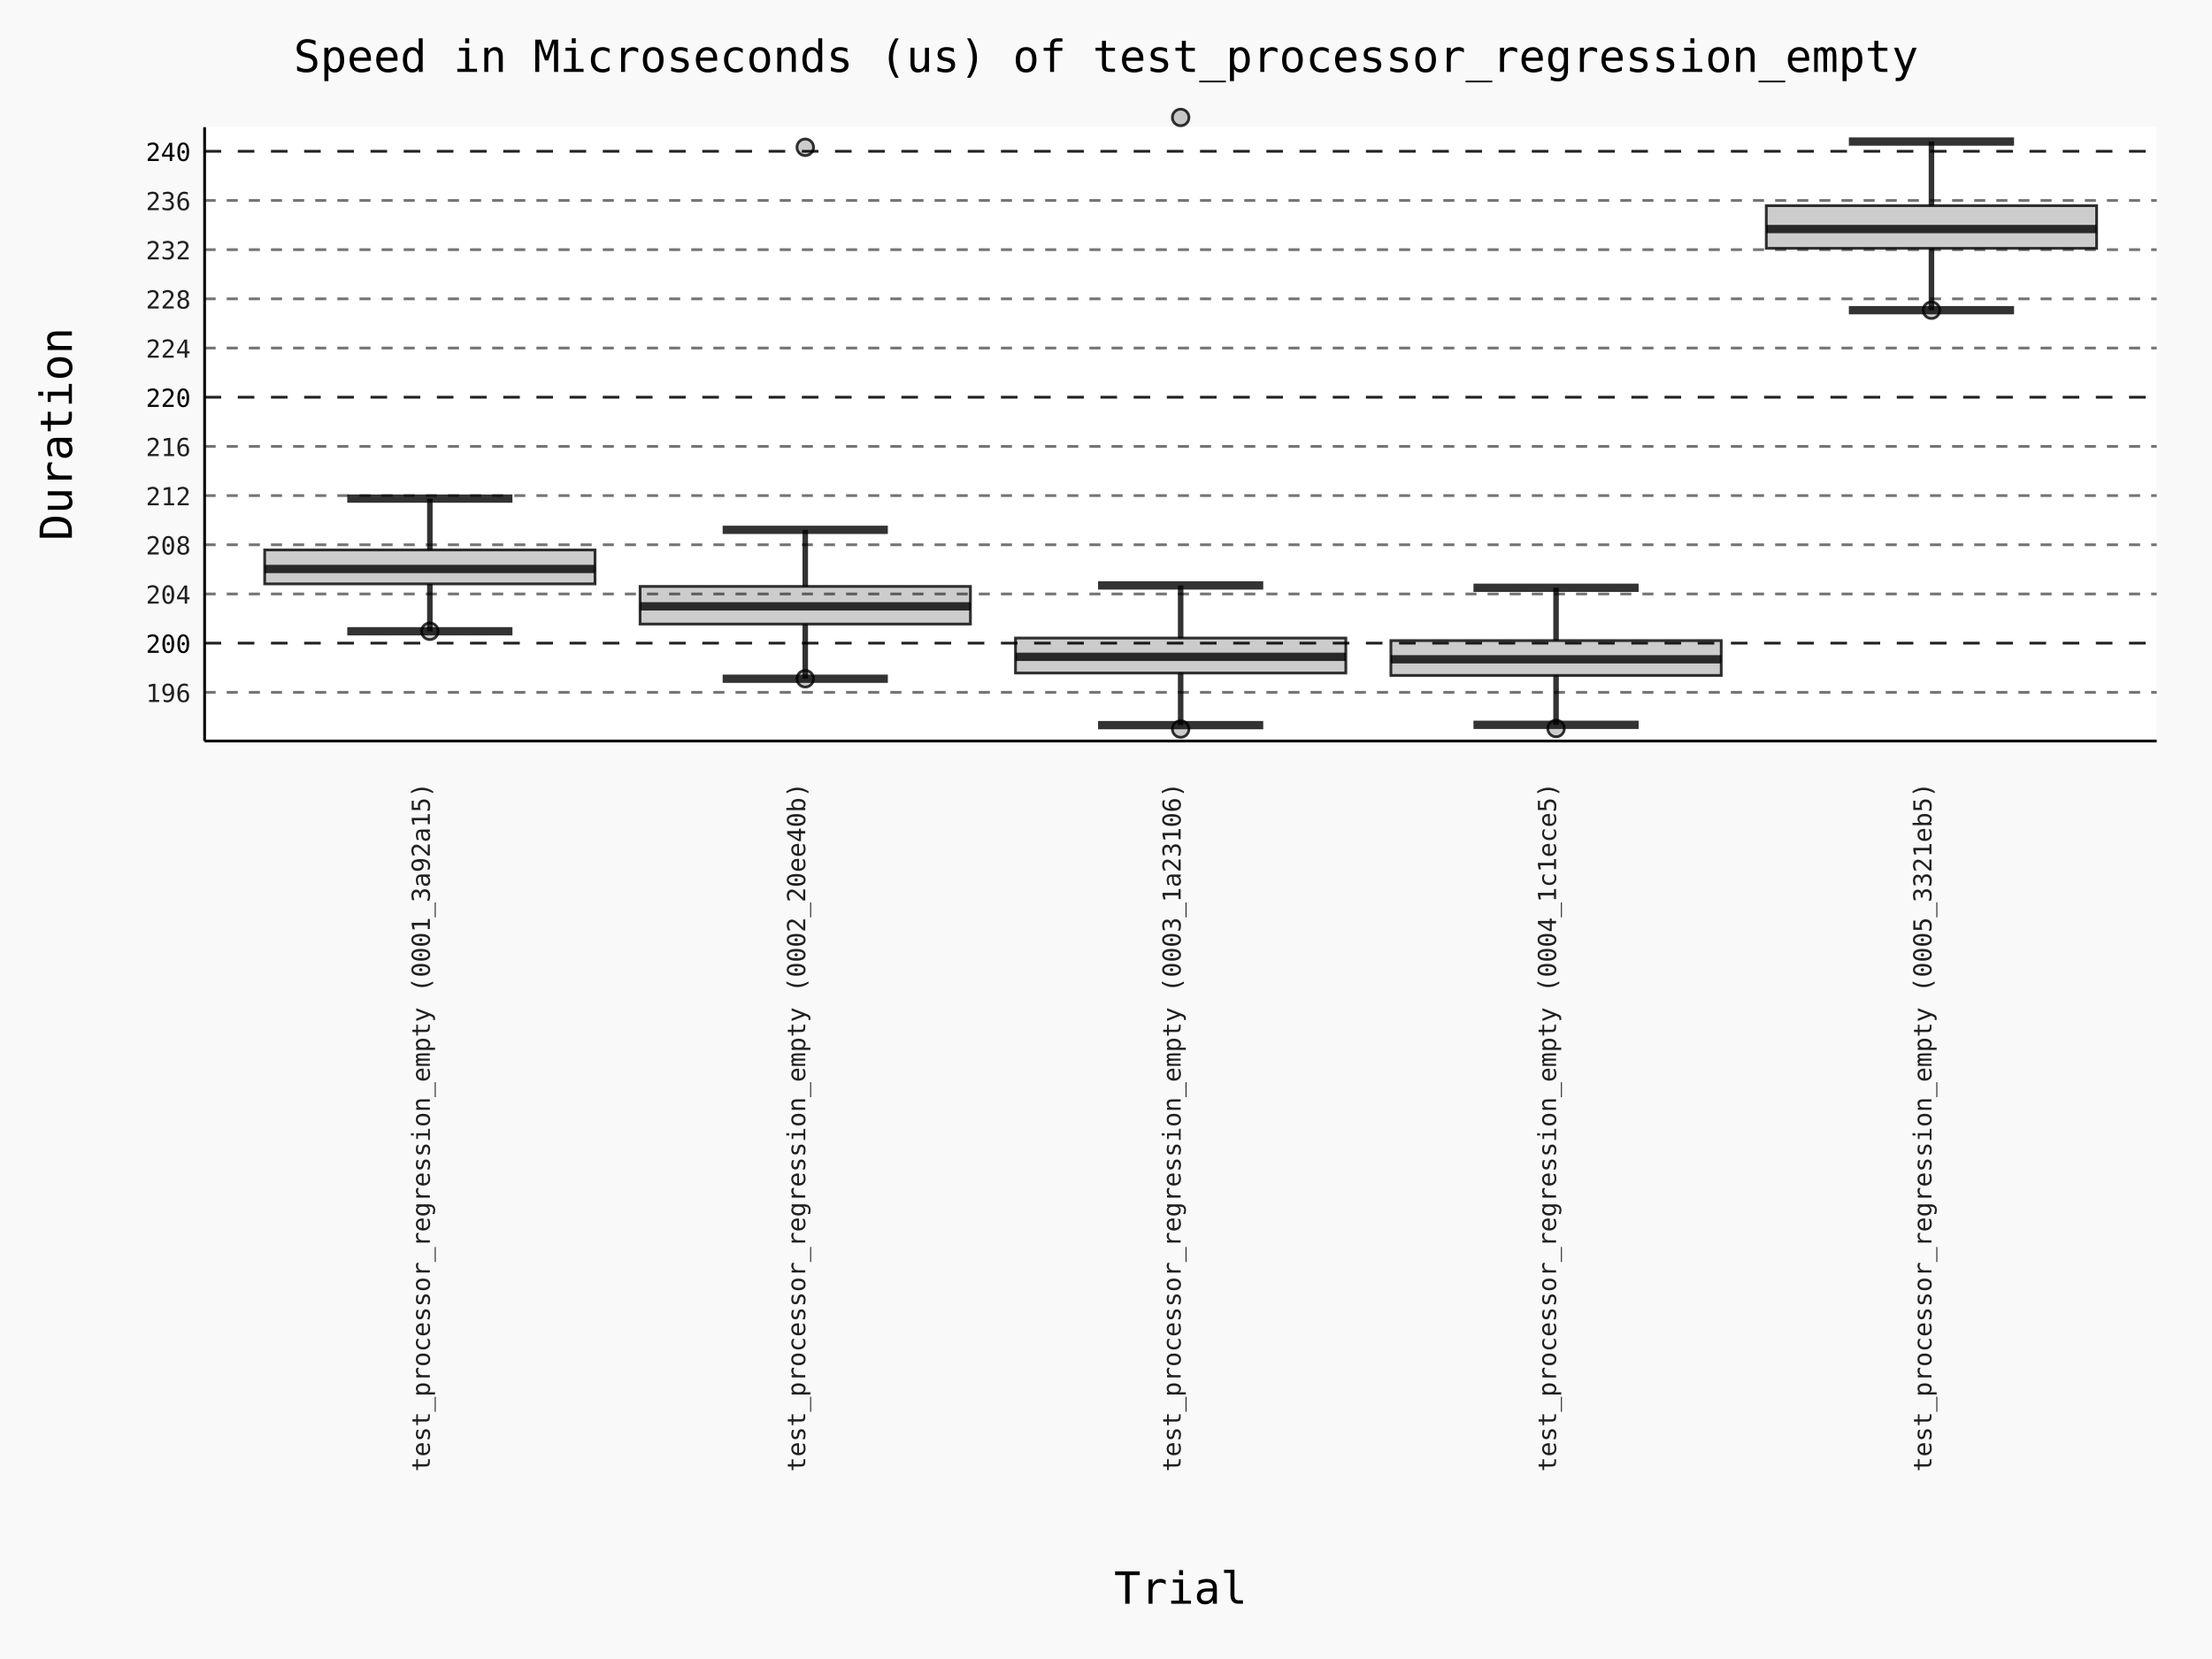
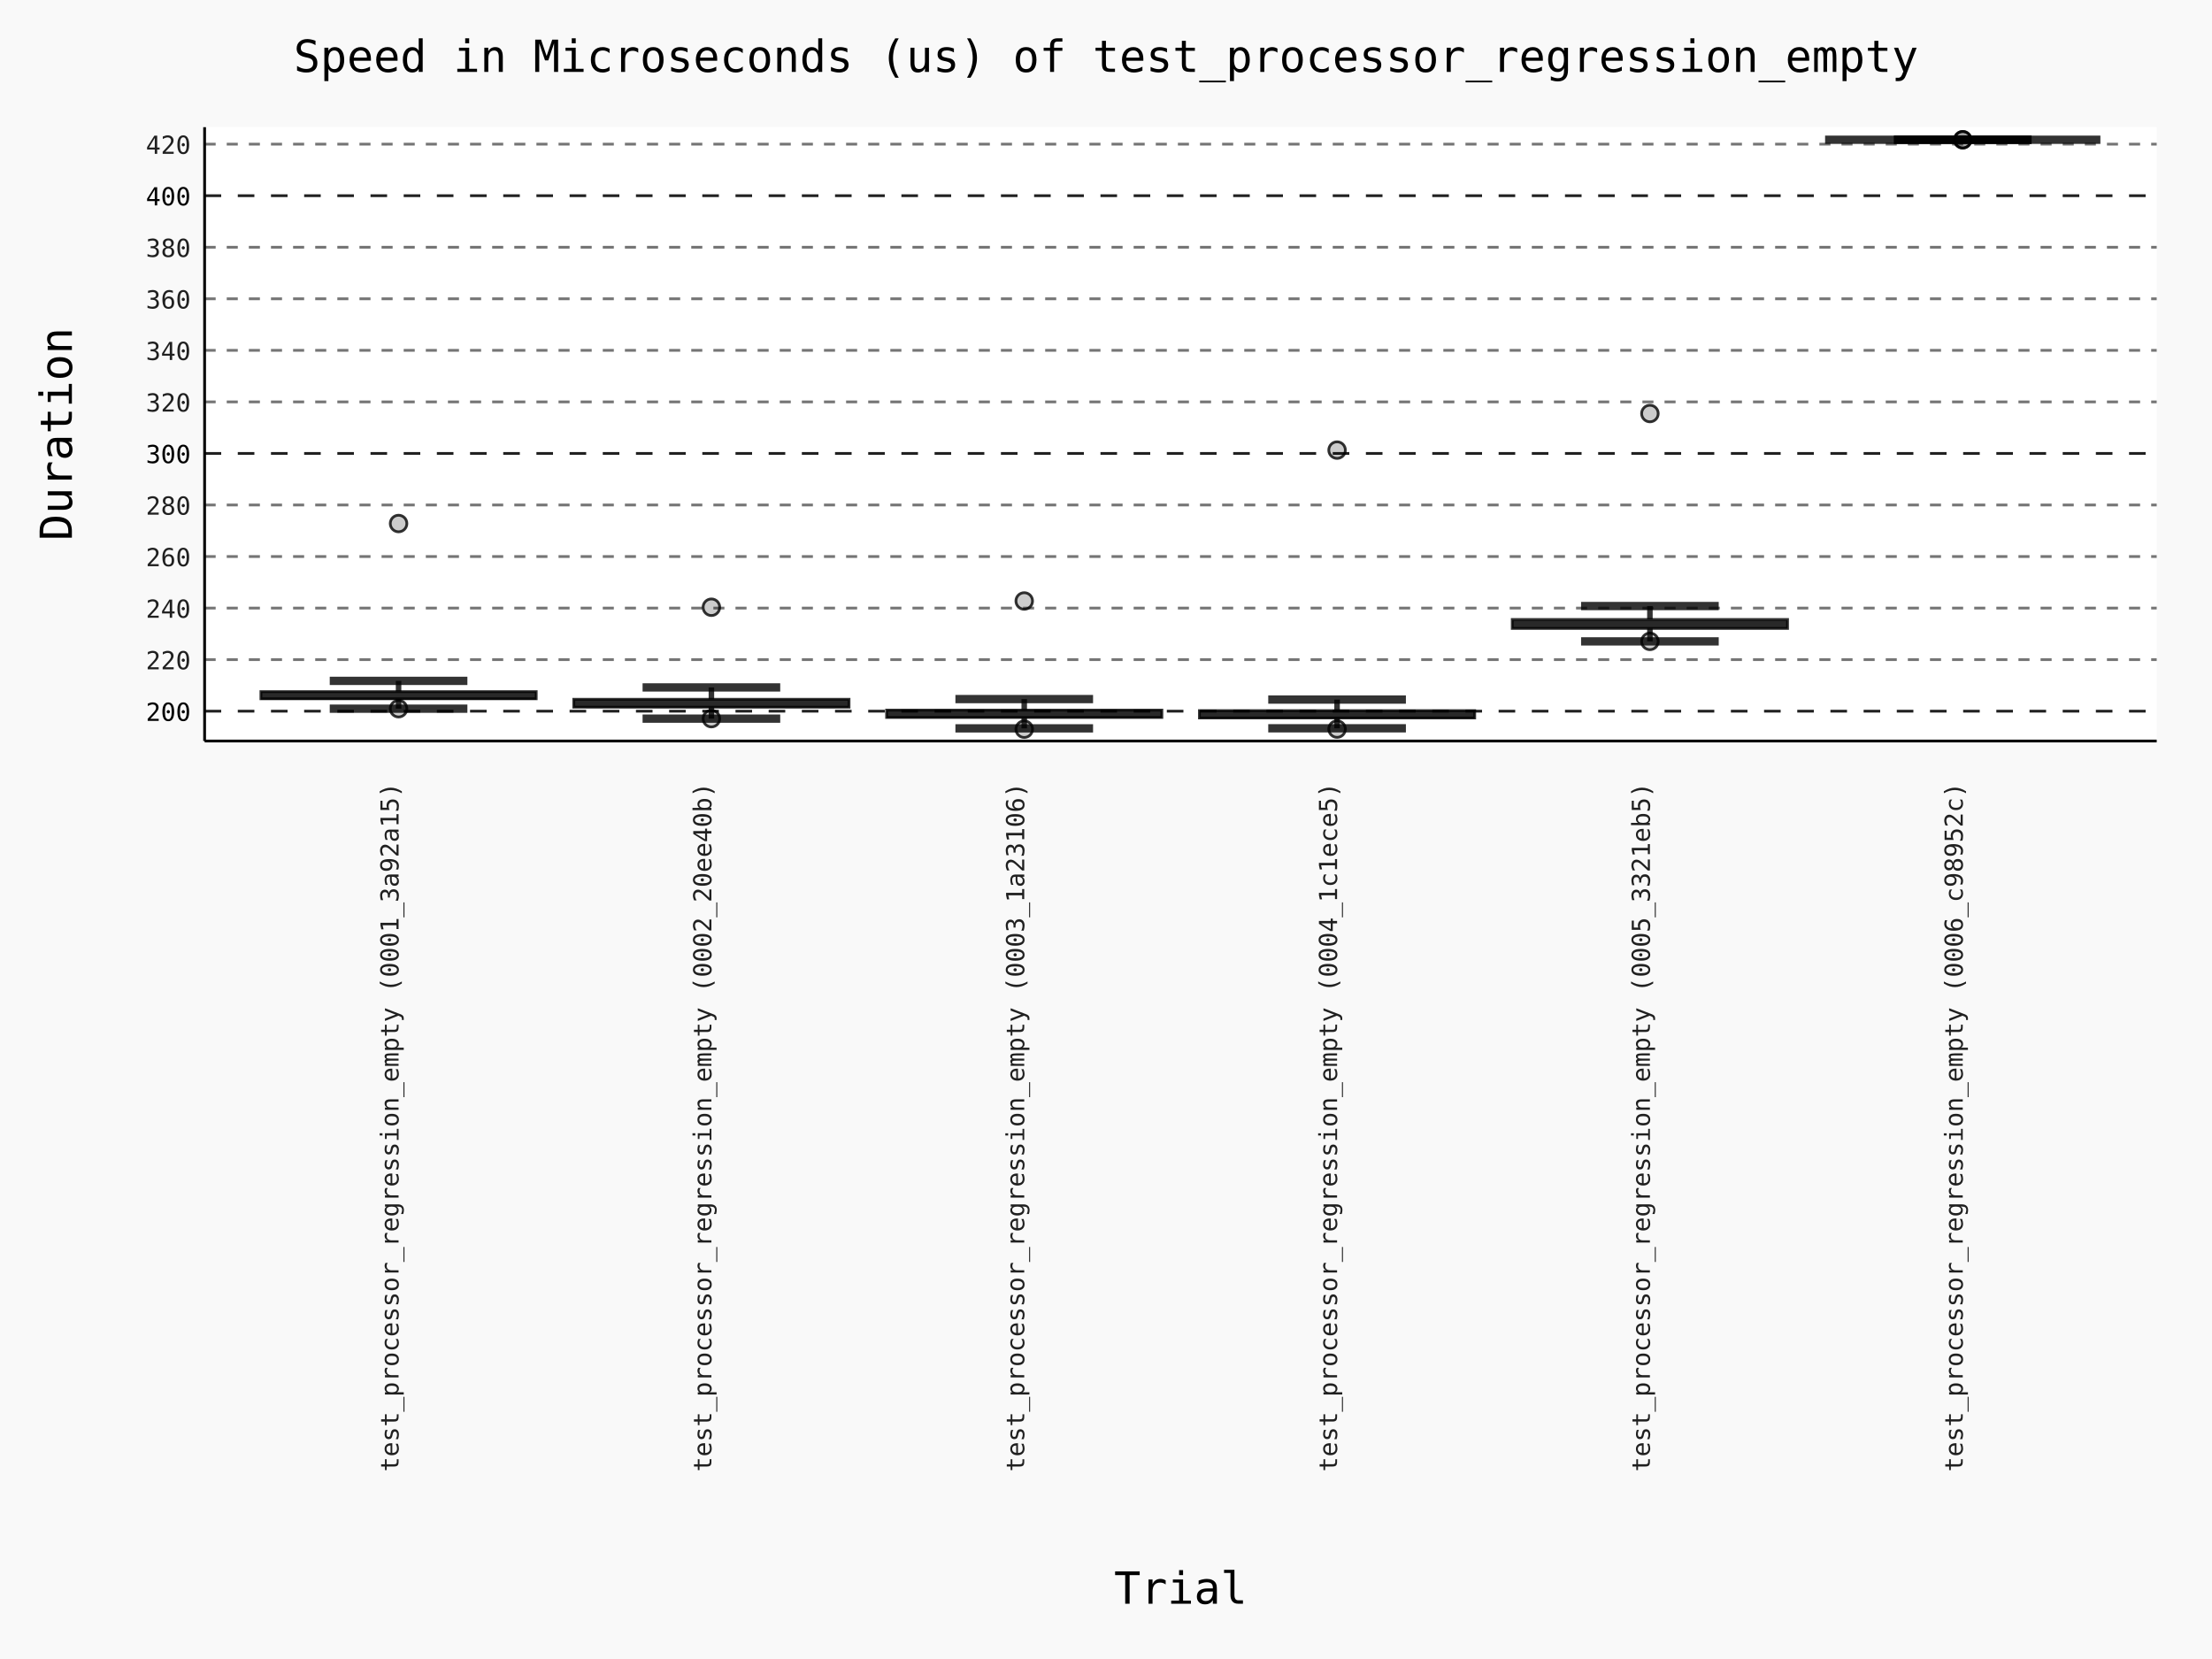
- <svg xmlns="http://www.w3.org/2000/svg" id="chart-abd0d08d-ccb2-444c-96ca-0f2ba608f8be" class="pygal-chart" viewBox="0 0 800 600">
+ <svg xmlns="http://www.w3.org/2000/svg" id="chart-6af14b43-c53c-4eba-9ec5-cba5ec190c52" class="pygal-chart" viewBox="0 0 800 600">
  <defs>
-     <style type="text/css">#chart-abd0d08d-ccb2-444c-96ca-0f2ba608f8be{-webkit-user-select:none;-webkit-font-smoothing:antialiased;font-family:Consolas,"Deja Vu Sans Mono","Bitstream Vera Sans Mono","Courier New",monospace}#chart-abd0d08d-ccb2-444c-96ca-0f2ba608f8be .title{font-family:Consolas,"Deja Vu Sans Mono","Bitstream Vera Sans Mono","Courier New",monospace;font-size:16px}#chart-abd0d08d-ccb2-444c-96ca-0f2ba608f8be .legends .legend text{font-family:Consolas,"Deja Vu Sans Mono","Bitstream Vera Sans Mono","Courier New",monospace;font-size:14px}#chart-abd0d08d-ccb2-444c-96ca-0f2ba608f8be .axis text{font-family:Consolas,"Deja Vu Sans Mono","Bitstream Vera Sans Mono","Courier New",monospace;font-size:10px}#chart-abd0d08d-ccb2-444c-96ca-0f2ba608f8be .axis text.major{font-family:Consolas,"Deja Vu Sans Mono","Bitstream Vera Sans Mono","Courier New",monospace;font-size:10px}#chart-abd0d08d-ccb2-444c-96ca-0f2ba608f8be .text-overlay text.value{font-family:Consolas,"Deja Vu Sans Mono","Bitstream Vera Sans Mono","Courier New",monospace;font-size:16px}#chart-abd0d08d-ccb2-444c-96ca-0f2ba608f8be .text-overlay text.label{font-family:Consolas,"Deja Vu Sans Mono","Bitstream Vera Sans Mono","Courier New",monospace;font-size:10px}#chart-abd0d08d-ccb2-444c-96ca-0f2ba608f8be .tooltip{font-family:Consolas,"Deja Vu Sans Mono","Bitstream Vera Sans Mono","Courier New",monospace;font-size:14px}#chart-abd0d08d-ccb2-444c-96ca-0f2ba608f8be text.no_data{font-family:Consolas,"Deja Vu Sans Mono","Bitstream Vera Sans Mono","Courier New",monospace;font-size:64px}
- #chart-abd0d08d-ccb2-444c-96ca-0f2ba608f8be{background-color:rgba(249,249,249,1)}#chart-abd0d08d-ccb2-444c-96ca-0f2ba608f8be path,#chart-abd0d08d-ccb2-444c-96ca-0f2ba608f8be line,#chart-abd0d08d-ccb2-444c-96ca-0f2ba608f8be rect,#chart-abd0d08d-ccb2-444c-96ca-0f2ba608f8be circle{-webkit-transition:150ms;-moz-transition:150ms;transition:150ms}#chart-abd0d08d-ccb2-444c-96ca-0f2ba608f8be .graph &gt; .background{fill:rgba(249,249,249,1)}#chart-abd0d08d-ccb2-444c-96ca-0f2ba608f8be .plot &gt; .background{fill:rgba(255,255,255,1)}#chart-abd0d08d-ccb2-444c-96ca-0f2ba608f8be .graph{fill:rgba(0,0,0,.87)}#chart-abd0d08d-ccb2-444c-96ca-0f2ba608f8be text.no_data{fill:rgba(0,0,0,1)}#chart-abd0d08d-ccb2-444c-96ca-0f2ba608f8be .title{fill:rgba(0,0,0,1)}#chart-abd0d08d-ccb2-444c-96ca-0f2ba608f8be .legends .legend text{fill:rgba(0,0,0,.87)}#chart-abd0d08d-ccb2-444c-96ca-0f2ba608f8be .legends .legend:hover text{fill:rgba(0,0,0,1)}#chart-abd0d08d-ccb2-444c-96ca-0f2ba608f8be .axis .line{stroke:rgba(0,0,0,1)}#chart-abd0d08d-ccb2-444c-96ca-0f2ba608f8be .axis .guide.line{stroke:rgba(0,0,0,.54)}#chart-abd0d08d-ccb2-444c-96ca-0f2ba608f8be .axis .major.line{stroke:rgba(0,0,0,.87)}#chart-abd0d08d-ccb2-444c-96ca-0f2ba608f8be .axis text.major{fill:rgba(0,0,0,1)}#chart-abd0d08d-ccb2-444c-96ca-0f2ba608f8be .axis.y .guides:hover .guide.line,#chart-abd0d08d-ccb2-444c-96ca-0f2ba608f8be .line-graph .axis.x .guides:hover .guide.line,#chart-abd0d08d-ccb2-444c-96ca-0f2ba608f8be .stackedline-graph .axis.x .guides:hover .guide.line,#chart-abd0d08d-ccb2-444c-96ca-0f2ba608f8be .xy-graph .axis.x .guides:hover .guide.line{stroke:rgba(0,0,0,1)}#chart-abd0d08d-ccb2-444c-96ca-0f2ba608f8be .axis .guides:hover text{fill:rgba(0,0,0,1)}#chart-abd0d08d-ccb2-444c-96ca-0f2ba608f8be .reactive{fill-opacity:.7;stroke-opacity:.8}#chart-abd0d08d-ccb2-444c-96ca-0f2ba608f8be .ci{stroke:rgba(0,0,0,.87)}#chart-abd0d08d-ccb2-444c-96ca-0f2ba608f8be .reactive.active,#chart-abd0d08d-ccb2-444c-96ca-0f2ba608f8be .active .reactive{fill-opacity:.8;stroke-opacity:.9;stroke-width:4}#chart-abd0d08d-ccb2-444c-96ca-0f2ba608f8be .ci .reactive.active{stroke-width:1.5}#chart-abd0d08d-ccb2-444c-96ca-0f2ba608f8be .series text{fill:rgba(0,0,0,1)}#chart-abd0d08d-ccb2-444c-96ca-0f2ba608f8be .tooltip rect{fill:rgba(255,255,255,1);stroke:rgba(0,0,0,1);-webkit-transition:opacity 150ms;-moz-transition:opacity 150ms;transition:opacity 150ms}#chart-abd0d08d-ccb2-444c-96ca-0f2ba608f8be .tooltip .label{fill:rgba(0,0,0,.87)}#chart-abd0d08d-ccb2-444c-96ca-0f2ba608f8be .tooltip .label{fill:rgba(0,0,0,.87)}#chart-abd0d08d-ccb2-444c-96ca-0f2ba608f8be .tooltip .legend{font-size:.8em;fill:rgba(0,0,0,.54)}#chart-abd0d08d-ccb2-444c-96ca-0f2ba608f8be .tooltip .x_label{font-size:.6em;fill:rgba(0,0,0,1)}#chart-abd0d08d-ccb2-444c-96ca-0f2ba608f8be .tooltip .xlink{font-size:.5em;text-decoration:underline}#chart-abd0d08d-ccb2-444c-96ca-0f2ba608f8be .tooltip .value{font-size:1.5em}#chart-abd0d08d-ccb2-444c-96ca-0f2ba608f8be .bound{font-size:.5em}#chart-abd0d08d-ccb2-444c-96ca-0f2ba608f8be .max-value{font-size:.75em;fill:rgba(0,0,0,.54)}#chart-abd0d08d-ccb2-444c-96ca-0f2ba608f8be .map-element{fill:rgba(255,255,255,1);stroke:rgba(0,0,0,.54) !important}#chart-abd0d08d-ccb2-444c-96ca-0f2ba608f8be .map-element .reactive{fill-opacity:inherit;stroke-opacity:inherit}#chart-abd0d08d-ccb2-444c-96ca-0f2ba608f8be .color-0,#chart-abd0d08d-ccb2-444c-96ca-0f2ba608f8be .color-0 a:visited{stroke:#000000;fill:#000000}#chart-abd0d08d-ccb2-444c-96ca-0f2ba608f8be .color-1,#chart-abd0d08d-ccb2-444c-96ca-0f2ba608f8be .color-1 a:visited{stroke:#000000;fill:#000000}#chart-abd0d08d-ccb2-444c-96ca-0f2ba608f8be .color-2,#chart-abd0d08d-ccb2-444c-96ca-0f2ba608f8be .color-2 a:visited{stroke:#000000;fill:#000000}#chart-abd0d08d-ccb2-444c-96ca-0f2ba608f8be .color-3,#chart-abd0d08d-ccb2-444c-96ca-0f2ba608f8be .color-3 a:visited{stroke:#000000;fill:#000000}#chart-abd0d08d-ccb2-444c-96ca-0f2ba608f8be .color-4,#chart-abd0d08d-ccb2-444c-96ca-0f2ba608f8be .color-4 a:visited{stroke:#000000;fill:#000000}#chart-abd0d08d-ccb2-444c-96ca-0f2ba608f8be .text-overlay .color-0 text{fill:white}#chart-abd0d08d-ccb2-444c-96ca-0f2ba608f8be .text-overlay .color-1 text{fill:white}#chart-abd0d08d-ccb2-444c-96ca-0f2ba608f8be .text-overlay .color-2 text{fill:white}#chart-abd0d08d-ccb2-444c-96ca-0f2ba608f8be .text-overlay .color-3 text{fill:white}#chart-abd0d08d-ccb2-444c-96ca-0f2ba608f8be .text-overlay .color-4 text{fill:white}
- #chart-abd0d08d-ccb2-444c-96ca-0f2ba608f8be text.no_data{text-anchor:middle}#chart-abd0d08d-ccb2-444c-96ca-0f2ba608f8be .guide.line{fill:none}#chart-abd0d08d-ccb2-444c-96ca-0f2ba608f8be .centered{text-anchor:middle}#chart-abd0d08d-ccb2-444c-96ca-0f2ba608f8be .title{text-anchor:middle}#chart-abd0d08d-ccb2-444c-96ca-0f2ba608f8be .legends .legend text{fill-opacity:1}#chart-abd0d08d-ccb2-444c-96ca-0f2ba608f8be .axis.x text{text-anchor:middle}#chart-abd0d08d-ccb2-444c-96ca-0f2ba608f8be .axis.x:not(.web) text[transform]{text-anchor:start}#chart-abd0d08d-ccb2-444c-96ca-0f2ba608f8be .axis.x:not(.web) text[transform].backwards{text-anchor:end}#chart-abd0d08d-ccb2-444c-96ca-0f2ba608f8be .axis.y text{text-anchor:end}#chart-abd0d08d-ccb2-444c-96ca-0f2ba608f8be .axis.y text[transform].backwards{text-anchor:start}#chart-abd0d08d-ccb2-444c-96ca-0f2ba608f8be .axis.y2 text{text-anchor:start}#chart-abd0d08d-ccb2-444c-96ca-0f2ba608f8be .axis.y2 text[transform].backwards{text-anchor:end}#chart-abd0d08d-ccb2-444c-96ca-0f2ba608f8be .axis .guide.line{stroke-dasharray:4,4}#chart-abd0d08d-ccb2-444c-96ca-0f2ba608f8be .axis .major.guide.line{stroke-dasharray:6,6}#chart-abd0d08d-ccb2-444c-96ca-0f2ba608f8be .horizontal .axis.y .guide.line,#chart-abd0d08d-ccb2-444c-96ca-0f2ba608f8be .horizontal .axis.y2 .guide.line,#chart-abd0d08d-ccb2-444c-96ca-0f2ba608f8be .vertical .axis.x .guide.line{opacity:0}#chart-abd0d08d-ccb2-444c-96ca-0f2ba608f8be .horizontal .axis.always_show .guide.line,#chart-abd0d08d-ccb2-444c-96ca-0f2ba608f8be .vertical .axis.always_show .guide.line{opacity:1 !important}#chart-abd0d08d-ccb2-444c-96ca-0f2ba608f8be .axis.y .guides:hover .guide.line,#chart-abd0d08d-ccb2-444c-96ca-0f2ba608f8be .axis.y2 .guides:hover .guide.line,#chart-abd0d08d-ccb2-444c-96ca-0f2ba608f8be .axis.x .guides:hover .guide.line{opacity:1}#chart-abd0d08d-ccb2-444c-96ca-0f2ba608f8be .axis .guides:hover text{opacity:1}#chart-abd0d08d-ccb2-444c-96ca-0f2ba608f8be .nofill{fill:none}#chart-abd0d08d-ccb2-444c-96ca-0f2ba608f8be .subtle-fill{fill-opacity:.2}#chart-abd0d08d-ccb2-444c-96ca-0f2ba608f8be .dot{stroke-width:1px;fill-opacity:1}#chart-abd0d08d-ccb2-444c-96ca-0f2ba608f8be .dot.active{stroke-width:5px}#chart-abd0d08d-ccb2-444c-96ca-0f2ba608f8be .dot.negative{fill:transparent}#chart-abd0d08d-ccb2-444c-96ca-0f2ba608f8be text,#chart-abd0d08d-ccb2-444c-96ca-0f2ba608f8be tspan{stroke:none !important}#chart-abd0d08d-ccb2-444c-96ca-0f2ba608f8be .series text.active{opacity:1}#chart-abd0d08d-ccb2-444c-96ca-0f2ba608f8be .tooltip rect{fill-opacity:.95;stroke-width:.5}#chart-abd0d08d-ccb2-444c-96ca-0f2ba608f8be .tooltip text{fill-opacity:1}#chart-abd0d08d-ccb2-444c-96ca-0f2ba608f8be .showable{visibility:hidden}#chart-abd0d08d-ccb2-444c-96ca-0f2ba608f8be .showable.shown{visibility:visible}#chart-abd0d08d-ccb2-444c-96ca-0f2ba608f8be .gauge-background{fill:rgba(229,229,229,1);stroke:none}#chart-abd0d08d-ccb2-444c-96ca-0f2ba608f8be .bg-lines{stroke:rgba(249,249,249,1);stroke-width:2px}
+     <style type="text/css">#chart-6af14b43-c53c-4eba-9ec5-cba5ec190c52{-webkit-user-select:none;-webkit-font-smoothing:antialiased;font-family:Consolas,"Deja Vu Sans Mono","Bitstream Vera Sans Mono","Courier New",monospace}#chart-6af14b43-c53c-4eba-9ec5-cba5ec190c52 .title{font-family:Consolas,"Deja Vu Sans Mono","Bitstream Vera Sans Mono","Courier New",monospace;font-size:16px}#chart-6af14b43-c53c-4eba-9ec5-cba5ec190c52 .legends .legend text{font-family:Consolas,"Deja Vu Sans Mono","Bitstream Vera Sans Mono","Courier New",monospace;font-size:14px}#chart-6af14b43-c53c-4eba-9ec5-cba5ec190c52 .axis text{font-family:Consolas,"Deja Vu Sans Mono","Bitstream Vera Sans Mono","Courier New",monospace;font-size:10px}#chart-6af14b43-c53c-4eba-9ec5-cba5ec190c52 .axis text.major{font-family:Consolas,"Deja Vu Sans Mono","Bitstream Vera Sans Mono","Courier New",monospace;font-size:10px}#chart-6af14b43-c53c-4eba-9ec5-cba5ec190c52 .text-overlay text.value{font-family:Consolas,"Deja Vu Sans Mono","Bitstream Vera Sans Mono","Courier New",monospace;font-size:16px}#chart-6af14b43-c53c-4eba-9ec5-cba5ec190c52 .text-overlay text.label{font-family:Consolas,"Deja Vu Sans Mono","Bitstream Vera Sans Mono","Courier New",monospace;font-size:10px}#chart-6af14b43-c53c-4eba-9ec5-cba5ec190c52 .tooltip{font-family:Consolas,"Deja Vu Sans Mono","Bitstream Vera Sans Mono","Courier New",monospace;font-size:14px}#chart-6af14b43-c53c-4eba-9ec5-cba5ec190c52 text.no_data{font-family:Consolas,"Deja Vu Sans Mono","Bitstream Vera Sans Mono","Courier New",monospace;font-size:64px}
+ #chart-6af14b43-c53c-4eba-9ec5-cba5ec190c52{background-color:rgba(249,249,249,1)}#chart-6af14b43-c53c-4eba-9ec5-cba5ec190c52 path,#chart-6af14b43-c53c-4eba-9ec5-cba5ec190c52 line,#chart-6af14b43-c53c-4eba-9ec5-cba5ec190c52 rect,#chart-6af14b43-c53c-4eba-9ec5-cba5ec190c52 circle{-webkit-transition:150ms;-moz-transition:150ms;transition:150ms}#chart-6af14b43-c53c-4eba-9ec5-cba5ec190c52 .graph &gt; .background{fill:rgba(249,249,249,1)}#chart-6af14b43-c53c-4eba-9ec5-cba5ec190c52 .plot &gt; .background{fill:rgba(255,255,255,1)}#chart-6af14b43-c53c-4eba-9ec5-cba5ec190c52 .graph{fill:rgba(0,0,0,.87)}#chart-6af14b43-c53c-4eba-9ec5-cba5ec190c52 text.no_data{fill:rgba(0,0,0,1)}#chart-6af14b43-c53c-4eba-9ec5-cba5ec190c52 .title{fill:rgba(0,0,0,1)}#chart-6af14b43-c53c-4eba-9ec5-cba5ec190c52 .legends .legend text{fill:rgba(0,0,0,.87)}#chart-6af14b43-c53c-4eba-9ec5-cba5ec190c52 .legends .legend:hover text{fill:rgba(0,0,0,1)}#chart-6af14b43-c53c-4eba-9ec5-cba5ec190c52 .axis .line{stroke:rgba(0,0,0,1)}#chart-6af14b43-c53c-4eba-9ec5-cba5ec190c52 .axis .guide.line{stroke:rgba(0,0,0,.54)}#chart-6af14b43-c53c-4eba-9ec5-cba5ec190c52 .axis .major.line{stroke:rgba(0,0,0,.87)}#chart-6af14b43-c53c-4eba-9ec5-cba5ec190c52 .axis text.major{fill:rgba(0,0,0,1)}#chart-6af14b43-c53c-4eba-9ec5-cba5ec190c52 .axis.y .guides:hover .guide.line,#chart-6af14b43-c53c-4eba-9ec5-cba5ec190c52 .line-graph .axis.x .guides:hover .guide.line,#chart-6af14b43-c53c-4eba-9ec5-cba5ec190c52 .stackedline-graph .axis.x .guides:hover .guide.line,#chart-6af14b43-c53c-4eba-9ec5-cba5ec190c52 .xy-graph .axis.x .guides:hover .guide.line{stroke:rgba(0,0,0,1)}#chart-6af14b43-c53c-4eba-9ec5-cba5ec190c52 .axis .guides:hover text{fill:rgba(0,0,0,1)}#chart-6af14b43-c53c-4eba-9ec5-cba5ec190c52 .reactive{fill-opacity:.7;stroke-opacity:.8}#chart-6af14b43-c53c-4eba-9ec5-cba5ec190c52 .ci{stroke:rgba(0,0,0,.87)}#chart-6af14b43-c53c-4eba-9ec5-cba5ec190c52 .reactive.active,#chart-6af14b43-c53c-4eba-9ec5-cba5ec190c52 .active .reactive{fill-opacity:.8;stroke-opacity:.9;stroke-width:4}#chart-6af14b43-c53c-4eba-9ec5-cba5ec190c52 .ci .reactive.active{stroke-width:1.5}#chart-6af14b43-c53c-4eba-9ec5-cba5ec190c52 .series text{fill:rgba(0,0,0,1)}#chart-6af14b43-c53c-4eba-9ec5-cba5ec190c52 .tooltip rect{fill:rgba(255,255,255,1);stroke:rgba(0,0,0,1);-webkit-transition:opacity 150ms;-moz-transition:opacity 150ms;transition:opacity 150ms}#chart-6af14b43-c53c-4eba-9ec5-cba5ec190c52 .tooltip .label{fill:rgba(0,0,0,.87)}#chart-6af14b43-c53c-4eba-9ec5-cba5ec190c52 .tooltip .label{fill:rgba(0,0,0,.87)}#chart-6af14b43-c53c-4eba-9ec5-cba5ec190c52 .tooltip .legend{font-size:.8em;fill:rgba(0,0,0,.54)}#chart-6af14b43-c53c-4eba-9ec5-cba5ec190c52 .tooltip .x_label{font-size:.6em;fill:rgba(0,0,0,1)}#chart-6af14b43-c53c-4eba-9ec5-cba5ec190c52 .tooltip .xlink{font-size:.5em;text-decoration:underline}#chart-6af14b43-c53c-4eba-9ec5-cba5ec190c52 .tooltip .value{font-size:1.5em}#chart-6af14b43-c53c-4eba-9ec5-cba5ec190c52 .bound{font-size:.5em}#chart-6af14b43-c53c-4eba-9ec5-cba5ec190c52 .max-value{font-size:.75em;fill:rgba(0,0,0,.54)}#chart-6af14b43-c53c-4eba-9ec5-cba5ec190c52 .map-element{fill:rgba(255,255,255,1);stroke:rgba(0,0,0,.54) !important}#chart-6af14b43-c53c-4eba-9ec5-cba5ec190c52 .map-element .reactive{fill-opacity:inherit;stroke-opacity:inherit}#chart-6af14b43-c53c-4eba-9ec5-cba5ec190c52 .color-0,#chart-6af14b43-c53c-4eba-9ec5-cba5ec190c52 .color-0 a:visited{stroke:#000000;fill:#000000}#chart-6af14b43-c53c-4eba-9ec5-cba5ec190c52 .color-1,#chart-6af14b43-c53c-4eba-9ec5-cba5ec190c52 .color-1 a:visited{stroke:#000000;fill:#000000}#chart-6af14b43-c53c-4eba-9ec5-cba5ec190c52 .color-2,#chart-6af14b43-c53c-4eba-9ec5-cba5ec190c52 .color-2 a:visited{stroke:#000000;fill:#000000}#chart-6af14b43-c53c-4eba-9ec5-cba5ec190c52 .color-3,#chart-6af14b43-c53c-4eba-9ec5-cba5ec190c52 .color-3 a:visited{stroke:#000000;fill:#000000}#chart-6af14b43-c53c-4eba-9ec5-cba5ec190c52 .color-4,#chart-6af14b43-c53c-4eba-9ec5-cba5ec190c52 .color-4 a:visited{stroke:#000000;fill:#000000}#chart-6af14b43-c53c-4eba-9ec5-cba5ec190c52 .color-5,#chart-6af14b43-c53c-4eba-9ec5-cba5ec190c52 .color-5 a:visited{stroke:#000000;fill:#000000}#chart-6af14b43-c53c-4eba-9ec5-cba5ec190c52 .text-overlay .color-0 text{fill:white}#chart-6af14b43-c53c-4eba-9ec5-cba5ec190c52 .text-overlay .color-1 text{fill:white}#chart-6af14b43-c53c-4eba-9ec5-cba5ec190c52 .text-overlay .color-2 text{fill:white}#chart-6af14b43-c53c-4eba-9ec5-cba5ec190c52 .text-overlay .color-3 text{fill:white}#chart-6af14b43-c53c-4eba-9ec5-cba5ec190c52 .text-overlay .color-4 text{fill:white}#chart-6af14b43-c53c-4eba-9ec5-cba5ec190c52 .text-overlay .color-5 text{fill:white}
+ #chart-6af14b43-c53c-4eba-9ec5-cba5ec190c52 text.no_data{text-anchor:middle}#chart-6af14b43-c53c-4eba-9ec5-cba5ec190c52 .guide.line{fill:none}#chart-6af14b43-c53c-4eba-9ec5-cba5ec190c52 .centered{text-anchor:middle}#chart-6af14b43-c53c-4eba-9ec5-cba5ec190c52 .title{text-anchor:middle}#chart-6af14b43-c53c-4eba-9ec5-cba5ec190c52 .legends .legend text{fill-opacity:1}#chart-6af14b43-c53c-4eba-9ec5-cba5ec190c52 .axis.x text{text-anchor:middle}#chart-6af14b43-c53c-4eba-9ec5-cba5ec190c52 .axis.x:not(.web) text[transform]{text-anchor:start}#chart-6af14b43-c53c-4eba-9ec5-cba5ec190c52 .axis.x:not(.web) text[transform].backwards{text-anchor:end}#chart-6af14b43-c53c-4eba-9ec5-cba5ec190c52 .axis.y text{text-anchor:end}#chart-6af14b43-c53c-4eba-9ec5-cba5ec190c52 .axis.y text[transform].backwards{text-anchor:start}#chart-6af14b43-c53c-4eba-9ec5-cba5ec190c52 .axis.y2 text{text-anchor:start}#chart-6af14b43-c53c-4eba-9ec5-cba5ec190c52 .axis.y2 text[transform].backwards{text-anchor:end}#chart-6af14b43-c53c-4eba-9ec5-cba5ec190c52 .axis .guide.line{stroke-dasharray:4,4}#chart-6af14b43-c53c-4eba-9ec5-cba5ec190c52 .axis .major.guide.line{stroke-dasharray:6,6}#chart-6af14b43-c53c-4eba-9ec5-cba5ec190c52 .horizontal .axis.y .guide.line,#chart-6af14b43-c53c-4eba-9ec5-cba5ec190c52 .horizontal .axis.y2 .guide.line,#chart-6af14b43-c53c-4eba-9ec5-cba5ec190c52 .vertical .axis.x .guide.line{opacity:0}#chart-6af14b43-c53c-4eba-9ec5-cba5ec190c52 .horizontal .axis.always_show .guide.line,#chart-6af14b43-c53c-4eba-9ec5-cba5ec190c52 .vertical .axis.always_show .guide.line{opacity:1 !important}#chart-6af14b43-c53c-4eba-9ec5-cba5ec190c52 .axis.y .guides:hover .guide.line,#chart-6af14b43-c53c-4eba-9ec5-cba5ec190c52 .axis.y2 .guides:hover .guide.line,#chart-6af14b43-c53c-4eba-9ec5-cba5ec190c52 .axis.x .guides:hover .guide.line{opacity:1}#chart-6af14b43-c53c-4eba-9ec5-cba5ec190c52 .axis .guides:hover text{opacity:1}#chart-6af14b43-c53c-4eba-9ec5-cba5ec190c52 .nofill{fill:none}#chart-6af14b43-c53c-4eba-9ec5-cba5ec190c52 .subtle-fill{fill-opacity:.2}#chart-6af14b43-c53c-4eba-9ec5-cba5ec190c52 .dot{stroke-width:1px;fill-opacity:1}#chart-6af14b43-c53c-4eba-9ec5-cba5ec190c52 .dot.active{stroke-width:5px}#chart-6af14b43-c53c-4eba-9ec5-cba5ec190c52 .dot.negative{fill:transparent}#chart-6af14b43-c53c-4eba-9ec5-cba5ec190c52 text,#chart-6af14b43-c53c-4eba-9ec5-cba5ec190c52 tspan{stroke:none !important}#chart-6af14b43-c53c-4eba-9ec5-cba5ec190c52 .series text.active{opacity:1}#chart-6af14b43-c53c-4eba-9ec5-cba5ec190c52 .tooltip rect{fill-opacity:.95;stroke-width:.5}#chart-6af14b43-c53c-4eba-9ec5-cba5ec190c52 .tooltip text{fill-opacity:1}#chart-6af14b43-c53c-4eba-9ec5-cba5ec190c52 .showable{visibility:hidden}#chart-6af14b43-c53c-4eba-9ec5-cba5ec190c52 .showable.shown{visibility:visible}#chart-6af14b43-c53c-4eba-9ec5-cba5ec190c52 .gauge-background{fill:rgba(229,229,229,1);stroke:none}#chart-6af14b43-c53c-4eba-9ec5-cba5ec190c52 .bg-lines{stroke:rgba(249,249,249,1);stroke-width:2px}
.tooltip .value{font-size:1em !important}.axis text{font-size:9px !important}</style>
  </defs>
  <g class="graph custombox-graph vertical">
    <rect x="0" y="0" width="800" height="600" class="background" />
    <g transform="translate(74, 46)" class="plot">
      <rect x="0" y="0" width="706.0" height="222.0" class="background" />
      <g class="axis y always_show">
        <path d="M0 222 h706" class="line" />
        <g class="guides">
-           <path d="M0 204.389 h706" class="guide line" />
-           <text x="-5" y="207.889" class="">196</text>
-         </g>
-         <g class="guides">
-           <path d="M0 186.601 h706" class="major guide line" />
-           <text x="-5" y="190.101" class="major">200</text>
-         </g>
-         <g class="guides">
-           <path d="M0 168.812 h706" class="guide line" />
-           <text x="-5" y="172.312" class="">204</text>
-         </g>
-         <g class="guides">
-           <path d="M0 151.024 h706" class="guide line" />
-           <text x="-5" y="154.524" class="">208</text>
-         </g>
-         <g class="guides">
-           <path d="M0 133.236 h706" class="guide line" />
-           <text x="-5" y="136.736" class="">212</text>
-         </g>
-         <g class="guides">
-           <path d="M0 115.447 h706" class="guide line" />
-           <text x="-5" y="118.947" class="">216</text>
-         </g>
-         <g class="guides">
-           <path d="M0 97.659 h706" class="major guide line" />
-           <text x="-5" y="101.159" class="major">220</text>
-         </g>
-         <g class="guides">
-           <path d="M0 79.87 h706" class="guide line" />
-           <text x="-5" y="83.37" class="">224</text>
-         </g>
-         <g class="guides">
-           <path d="M0 62.082 h706" class="guide line" />
-           <text x="-5" y="65.582" class="">228</text>
-         </g>
-         <g class="guides">
-           <path d="M0 44.293 h706" class="guide line" />
-           <text x="-5" y="47.793" class="">232</text>
-         </g>
-         <g class="guides">
-           <path d="M0 26.505 h706" class="guide line" />
-           <text x="-5" y="30.005" class="">236</text>
-         </g>
-         <g class="guides">
-           <path d="M0 8.716 h706" class="major guide line" />
-           <text x="-5" y="12.216" class="major">240</text>
+           <path d="M0 211.206 h706" class="major guide line" />
+           <text x="-5" y="214.706" class="major">200</text>
+         </g>
+         <g class="guides">
+           <path d="M0 192.563 h706" class="guide line" />
+           <text x="-5" y="196.063" class="">220</text>
+         </g>
+         <g class="guides">
+           <path d="M0 173.92 h706" class="guide line" />
+           <text x="-5" y="177.42" class="">240</text>
+         </g>
+         <g class="guides">
+           <path d="M0 155.277 h706" class="guide line" />
+           <text x="-5" y="158.777" class="">260</text>
+         </g>
+         <g class="guides">
+           <path d="M0 136.634 h706" class="guide line" />
+           <text x="-5" y="140.134" class="">280</text>
+         </g>
+         <g class="guides">
+           <path d="M0 117.991 h706" class="major guide line" />
+           <text x="-5" y="121.491" class="major">300</text>
+         </g>
+         <g class="guides">
+           <path d="M0 99.348 h706" class="guide line" />
+           <text x="-5" y="102.848" class="">320</text>
+         </g>
+         <g class="guides">
+           <path d="M0 80.705 h706" class="guide line" />
+           <text x="-5" y="84.205" class="">340</text>
+         </g>
+         <g class="guides">
+           <path d="M0 62.062 h706" class="guide line" />
+           <text x="-5" y="65.562" class="">360</text>
+         </g>
+         <g class="guides">
+           <path d="M0 43.419 h706" class="guide line" />
+           <text x="-5" y="46.919" class="">380</text>
+         </g>
+         <g class="guides">
+           <path d="M0 24.776 h706" class="major guide line" />
+           <text x="-5" y="28.276" class="major">400</text>
+         </g>
+         <g class="guides">
+           <path d="M0 6.134 h706" class="guide line" />
+           <text x="-5" y="9.634" class="">420</text>
        </g>
      </g>
      <g class="axis x">
        <path d="M0 0 v222" class="line" />
        <g class="guides">
-           <path d="M81.462 0 v222" class="guide line" />
-           <text x="81.462" y="237.0" class="backwards" transform="rotate(270 81.46154 237)">test_processor_regression_empty (0001_3a92a15)</text>
-         </g>
-         <g class="guides">
-           <path d="M217.231 0 v222" class="guide line" />
-           <text x="217.231" y="237.0" class="backwards" transform="rotate(270 217.2308 237)">test_processor_regression_empty (0002_20ee40b)</text>
-         </g>
-         <g class="guides">
-           <path d="M353 0 v222" class="guide line" />
-           <text x="353.0" y="237.0" class="backwards" transform="rotate(270 353 237)">test_processor_regression_empty (0003_1a23106)</text>
-         </g>
-         <g class="guides">
-           <path d="M488.769 0 v222" class="guide line" />
-           <text x="488.769" y="237.0" class="backwards" transform="rotate(270 488.7692 237)">test_processor_regression_empty (0004_1c1ece5)</text>
-         </g>
-         <g class="guides">
-           <path d="M624.538 0 v222" class="guide line" />
-           <text x="624.538" y="237.0" class="backwards" transform="rotate(270 624.5385 237)">test_processor_regression_empty (0005_3321eb5)</text>
+           <path d="M70.147 0 v222" class="guide line" />
+           <text x="70.147" y="237.0" class="backwards" transform="rotate(270 70.14744 237)">test_processor_regression_empty (0001_3a92a15)</text>
+         </g>
+         <g class="guides">
+           <path d="M183.288 0 v222" class="guide line" />
+           <text x="183.288" y="237.0" class="backwards" transform="rotate(270 183.2885 237)">test_processor_regression_empty (0002_20ee40b)</text>
+         </g>
+         <g class="guides">
+           <path d="M296.429 0 v222" class="guide line" />
+           <text x="296.429" y="237.0" class="backwards" transform="rotate(270 296.4295 237)">test_processor_regression_empty (0003_1a23106)</text>
+         </g>
+         <g class="guides">
+           <path d="M409.571 0 v222" class="guide line" />
+           <text x="409.571" y="237.0" class="backwards" transform="rotate(270 409.5705 237)">test_processor_regression_empty (0004_1c1ece5)</text>
+         </g>
+         <g class="guides">
+           <path d="M522.712 0 v222" class="guide line" />
+           <text x="522.712" y="237.0" class="backwards" transform="rotate(270 522.7115 237)">test_processor_regression_empty (0005_3321eb5)</text>
+         </g>
+         <g class="guides">
+           <path d="M635.853 0 v222" class="guide line" />
+           <text x="635.853" y="237.0" class="backwards" transform="rotate(270 635.8526 237)">test_processor_regression_empty (0006_c98952c)</text>
        </g>
      </g>
      <g class="series serie-0 color-0">
        <g class="boxes">
          <g class="box">
-             <path stroke-width="3" d="M51.592 182.31 L111.331 182.31" class="reactive tooltip-trigger" />
-             <path stroke-width="3" d="M21.723 159.778 L141.2 159.778" class="reactive tooltip-trigger" />
-             <path stroke-width="3" d="M51.592 134.325 L111.331 134.325" class="reactive tooltip-trigger" />
-             <path stroke-width="2" d="M81.462 182.31 L81.462 165.175" class="reactive tooltip-trigger" />
-             <path stroke-width="2" d="M81.462 134.325 L81.462 152.887" class="reactive tooltip-trigger" />
-             <rect x="21.723" y="152.887" height="12.287" width="119.477" class="subtle-fill reactive tooltip-trigger" />
-             <circle cx="81.462" cy="182.31" r="3" class="subtle-fill reactive tooltip-trigger" />
-             <circle cx="81.462" cy="-137.18" r="3" class="subtle-fill reactive tooltip-trigger" />
+             <path stroke-width="3" d="M45.256 210.306 L95.038 210.306" class="reactive tooltip-trigger" />
+             <path stroke-width="3" d="M20.365 205.584 L119.929 205.584" class="reactive tooltip-trigger" />
+             <path stroke-width="3" d="M45.256 200.248 L95.038 200.248" class="reactive tooltip-trigger" />
+             <path stroke-width="2" d="M70.147 210.306 L70.147 206.715" class="reactive tooltip-trigger" />
+             <path stroke-width="2" d="M70.147 200.248 L70.147 204.139" class="reactive tooltip-trigger" />
+             <rect x="20.365" y="204.139" height="2.576" width="99.564" class="subtle-fill reactive tooltip-trigger" />
+             <circle cx="70.147" cy="210.306" r="3" class="subtle-fill reactive tooltip-trigger" />
+             <circle cx="70.147" cy="143.339" r="3" class="subtle-fill reactive tooltip-trigger" />
          </g>
        </g>
      </g>
      <g class="series serie-1 color-1">
        <g class="boxes">
          <g class="box">
-             <path stroke-width="3" d="M187.362 199.475 L247.1 199.475" class="reactive tooltip-trigger" />
-             <path stroke-width="3" d="M157.492 173.293 L276.969 173.293" class="reactive tooltip-trigger" />
-             <path stroke-width="3" d="M187.362 145.621 L247.1 145.621" class="reactive tooltip-trigger" />
-             <path stroke-width="2" d="M217.231 199.475 L217.231 179.703" class="reactive tooltip-trigger" />
-             <path stroke-width="2" d="M217.231 145.621 L217.231 166.082" class="reactive tooltip-trigger" />
-             <rect x="157.492" y="166.082" height="13.622" width="119.477" class="subtle-fill reactive tooltip-trigger" />
-             <circle cx="217.231" cy="199.475" r="3" class="subtle-fill reactive tooltip-trigger" />
-             <circle cx="217.231" cy="7.267" r="3" class="subtle-fill reactive tooltip-trigger" />
+             <path stroke-width="3" d="M158.397 213.904 L208.179 213.904" class="reactive tooltip-trigger" />
+             <path stroke-width="3" d="M133.506 208.416 L233.071 208.416" class="reactive tooltip-trigger" />
+             <path stroke-width="3" d="M158.397 202.616 L208.179 202.616" class="reactive tooltip-trigger" />
+             <path stroke-width="2" d="M183.288 213.904 L183.288 209.76" class="reactive tooltip-trigger" />
+             <path stroke-width="2" d="M183.288 202.616 L183.288 206.905" class="reactive tooltip-trigger" />
+             <rect x="133.506" y="206.905" height="2.855" width="99.564" class="subtle-fill reactive tooltip-trigger" />
+             <circle cx="183.288" cy="213.904" r="3" class="subtle-fill reactive tooltip-trigger" />
+             <circle cx="183.288" cy="173.616" r="3" class="subtle-fill reactive tooltip-trigger" />
          </g>
        </g>
      </g>
      <g class="series serie-2 color-2">
        <g class="boxes">
          <g class="box">
-             <path stroke-width="3" d="M323.131 216.254 L382.869 216.254" class="reactive tooltip-trigger" />
-             <path stroke-width="3" d="M293.262 191.551 L412.738 191.551" class="reactive tooltip-trigger" />
-             <path stroke-width="3" d="M323.131 165.735 L382.869 165.735" class="reactive tooltip-trigger" />
-             <path stroke-width="2" d="M353 216.254 L353 197.414" class="reactive tooltip-trigger" />
-             <path stroke-width="2" d="M353 165.735 L353 184.755" class="reactive tooltip-trigger" />
-             <rect x="293.262" y="184.755" height="12.659" width="119.477" class="subtle-fill reactive tooltip-trigger" />
-             <circle cx="353.0" cy="217.664" r="3" class="subtle-fill reactive tooltip-trigger" />
-             <circle cx="353.0" cy="-3.522" r="3" class="subtle-fill reactive tooltip-trigger" />
+             <path stroke-width="3" d="M271.538 217.421 L321.321 217.421" class="reactive tooltip-trigger" />
+             <path stroke-width="3" d="M246.647 212.243 L346.212 212.243" class="reactive tooltip-trigger" />
+             <path stroke-width="3" d="M271.538 206.832 L321.321 206.832" class="reactive tooltip-trigger" />
+             <path stroke-width="2" d="M296.429 217.421 L296.429 213.472" class="reactive tooltip-trigger" />
+             <path stroke-width="2" d="M296.429 206.832 L296.429 210.819" class="reactive tooltip-trigger" />
+             <rect x="246.647" y="210.819" height="2.653" width="99.564" class="subtle-fill reactive tooltip-trigger" />
+             <circle cx="296.429" cy="217.717" r="3" class="subtle-fill reactive tooltip-trigger" />
+             <circle cx="296.429" cy="171.355" r="3" class="subtle-fill reactive tooltip-trigger" />
          </g>
        </g>
      </g>
      <g class="series serie-3 color-3">
        <g class="boxes">
          <g class="box">
-             <path stroke-width="3" d="M458.9 216.143 L518.638 216.143" class="reactive tooltip-trigger" />
-             <path stroke-width="3" d="M429.031 192.444 L548.508 192.444" class="reactive tooltip-trigger" />
-             <path stroke-width="3" d="M458.9 166.58 L518.638 166.58" class="reactive tooltip-trigger" />
-             <path stroke-width="2" d="M488.769 216.143 L488.769 198.279" class="reactive tooltip-trigger" />
-             <path stroke-width="2" d="M488.769 166.58 L488.769 185.672" class="reactive tooltip-trigger" />
-             <rect x="429.031" y="185.672" height="12.608" width="119.477" class="subtle-fill reactive tooltip-trigger" />
-             <circle cx="488.769" cy="217.468" r="3" class="subtle-fill reactive tooltip-trigger" />
-             <circle cx="488.769" cy="-263.861" r="3" class="subtle-fill reactive tooltip-trigger" />
+             <path stroke-width="3" d="M384.679 217.398 L434.462 217.398" class="reactive tooltip-trigger" />
+             <path stroke-width="3" d="M359.788 212.431 L459.353 212.431" class="reactive tooltip-trigger" />
+             <path stroke-width="3" d="M384.679 207.009 L434.462 207.009" class="reactive tooltip-trigger" />
+             <path stroke-width="2" d="M409.571 217.398 L409.571 213.654" class="reactive tooltip-trigger" />
+             <path stroke-width="2" d="M409.571 207.009 L409.571 211.011" class="reactive tooltip-trigger" />
+             <rect x="359.788" y="211.011" height="2.643" width="99.564" class="subtle-fill reactive tooltip-trigger" />
+             <circle cx="409.571" cy="217.676" r="3" class="subtle-fill reactive tooltip-trigger" />
+             <circle cx="409.571" cy="116.786" r="3" class="subtle-fill reactive tooltip-trigger" />
          </g>
        </g>
      </g>
      <g class="series serie-4 color-4">
        <g class="boxes">
          <g class="box">
-             <path stroke-width="3" d="M594.669 66.186 L654.408 66.186" class="reactive tooltip-trigger" />
-             <path stroke-width="3" d="M564.8 36.84 L684.277 36.84" class="reactive tooltip-trigger" />
-             <path stroke-width="3" d="M594.669 5.203 L654.408 5.203" class="reactive tooltip-trigger" />
-             <path stroke-width="2" d="M624.538 66.186 L624.538 43.815" class="reactive tooltip-trigger" />
-             <path stroke-width="2" d="M624.538 5.203 L624.538 28.378" class="reactive tooltip-trigger" />
-             <rect x="564.8" y="28.378" height="15.437" width="119.477" class="subtle-fill reactive tooltip-trigger" />
-             <circle cx="624.538" cy="66.186" r="3" class="subtle-fill reactive tooltip-trigger" />
-             <circle cx="624.538" cy="-326.979" r="3" class="subtle-fill reactive tooltip-trigger" />
+             <path stroke-width="3" d="M497.821 185.966 L547.603 185.966" class="reactive tooltip-trigger" />
+             <path stroke-width="3" d="M472.929 179.815 L572.494 179.815" class="reactive tooltip-trigger" />
+             <path stroke-width="3" d="M497.821 173.183 L547.603 173.183" class="reactive tooltip-trigger" />
+             <path stroke-width="2" d="M522.712 185.966 L522.712 181.277" class="reactive tooltip-trigger" />
+             <path stroke-width="2" d="M522.712 173.183 L522.712 178.041" class="reactive tooltip-trigger" />
+             <rect x="472.929" y="178.041" height="3.236" width="99.564" class="subtle-fill reactive tooltip-trigger" />
+             <circle cx="522.712" cy="185.966" r="3" class="subtle-fill reactive tooltip-trigger" />
+             <circle cx="522.712" cy="103.556" r="3" class="subtle-fill reactive tooltip-trigger" />
+           </g>
+         </g>
+       </g>
+       <g class="series serie-5 color-5">
+         <g class="boxes">
+           <g class="box">
+             <path stroke-width="3" d="M610.962 4.544 L660.744 4.544" class="reactive tooltip-trigger" />
+             <path stroke-width="3" d="M586.071 4.544 L685.635 4.544" class="reactive tooltip-trigger" />
+             <path stroke-width="3" d="M610.962 4.544 L660.744 4.544" class="reactive tooltip-trigger" />
+             <path stroke-width="2" d="M635.853 4.544 L635.853 4.544" class="reactive tooltip-trigger" />
+             <path stroke-width="2" d="M635.853 4.544 L635.853 4.544" class="reactive tooltip-trigger" />
+             <rect x="586.071" y="4.544" height="0.0" width="99.564" class="subtle-fill reactive tooltip-trigger" />
+             <circle cx="635.853" cy="4.544" r="3" class="subtle-fill reactive tooltip-trigger" />
+             <circle cx="635.853" cy="4.544" r="3" class="subtle-fill reactive tooltip-trigger" />
          </g>
        </g>
      </g>
    </g>
    <g class="titles">
      <text x="400.0" y="26" class="title plot_title">Speed in Microseconds (us) of test_processor_regression_empty</text>
      <text x="427.0" y="580.0" class="title">Trial</text>
      <text x="0" y="183.0" class="title" transform="rotate(-90 0 157)">Duration</text>
    </g>
    <g transform="translate(74, 46)" class="plot overlay">
      <g class="series serie-0 color-0" />
      <g class="series serie-1 color-1" />
      <g class="series serie-2 color-2" />
      <g class="series serie-3 color-3" />
      <g class="series serie-4 color-4" />
+       <g class="series serie-5 color-5" />
    </g>
    <g transform="translate(74, 46)" class="plot text-overlay">
      <g class="series serie-0 color-0" />
      <g class="series serie-1 color-1" />
      <g class="series serie-2 color-2" />
      <g class="series serie-3 color-3" />
      <g class="series serie-4 color-4" />
+       <g class="series serie-5 color-5" />
    </g>
    <g transform="translate(74, 46)" class="plot tooltip-overlay">
      <g transform="translate(0 0)" style="opacity: 0" class="tooltip">
        <rect rx="0" ry="0" width="0" height="0" class="tooltip-box" />
        <g class="text" />
      </g>
    </g>
  </g>
</svg>
